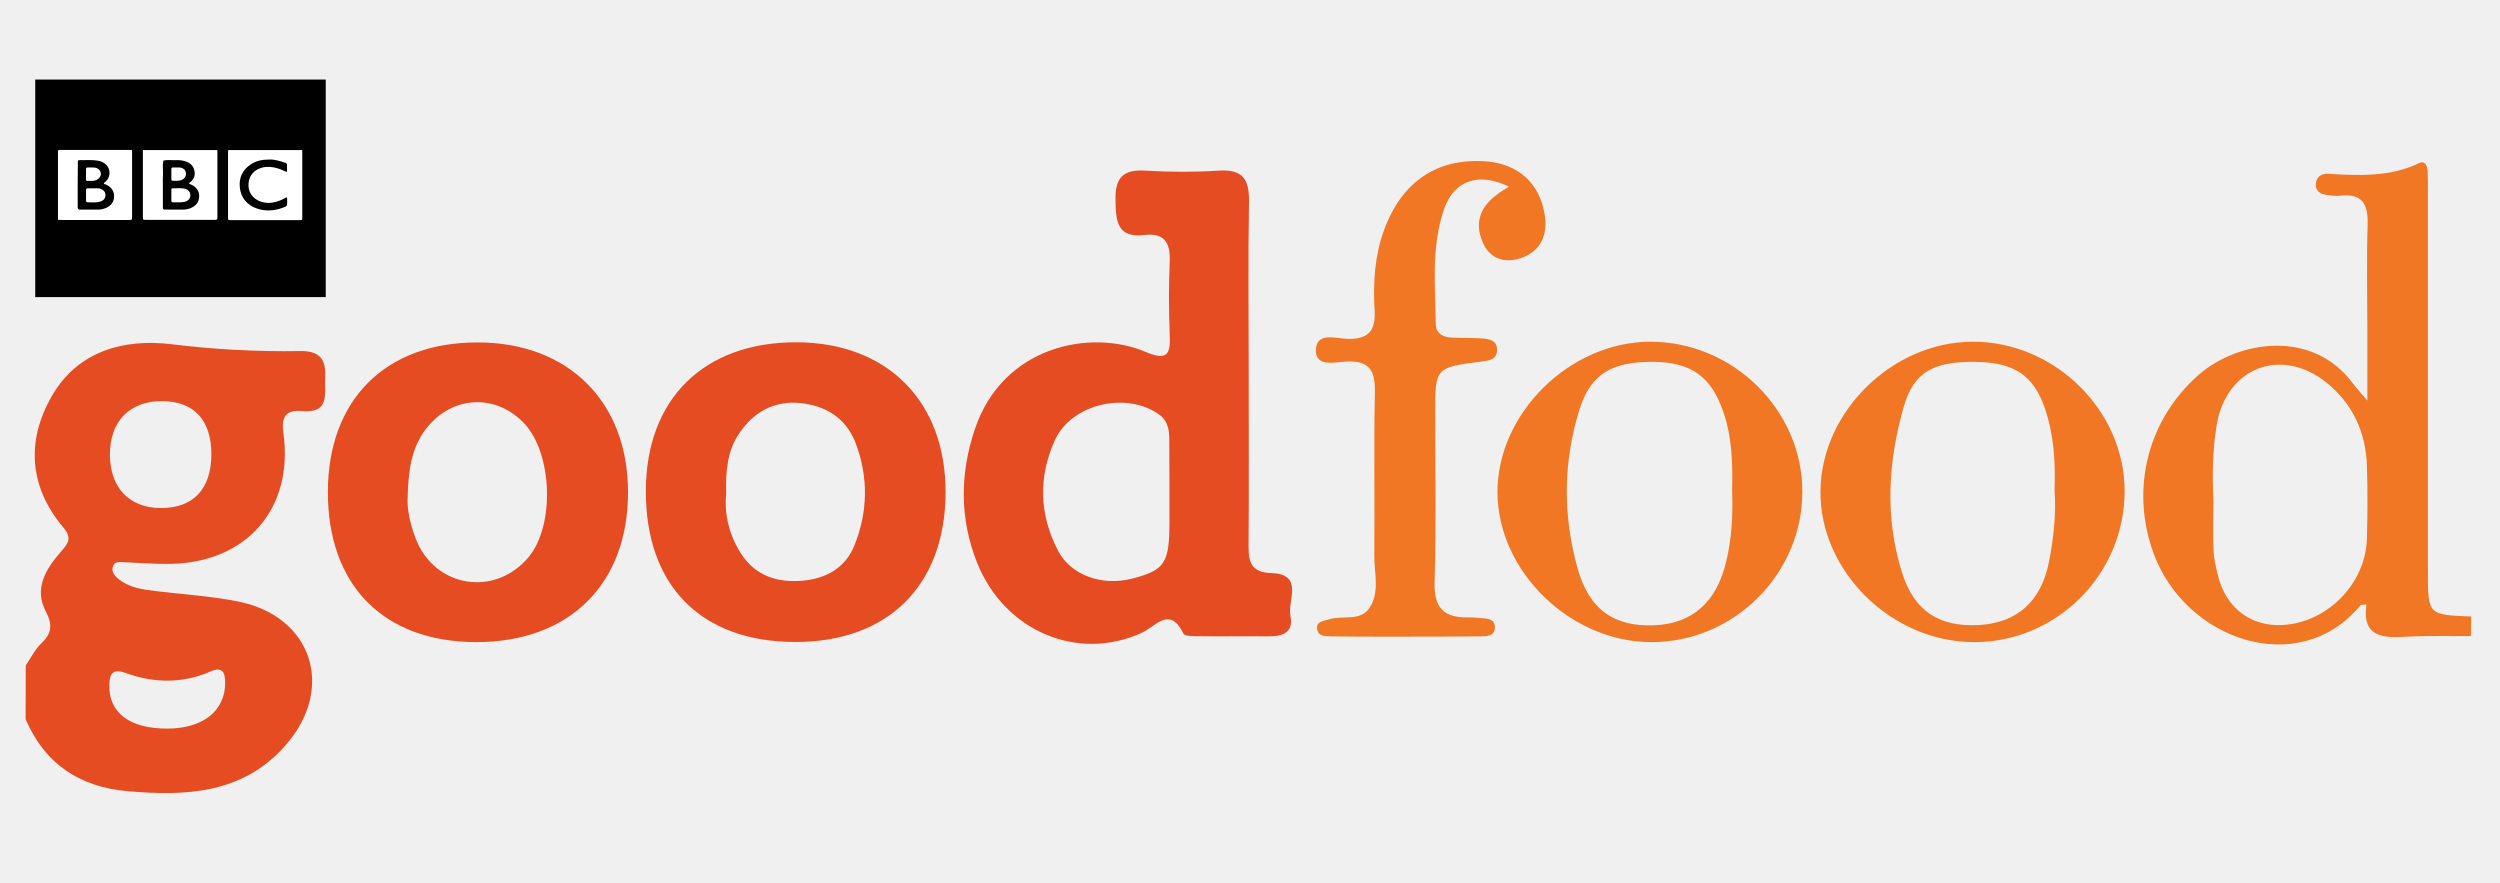
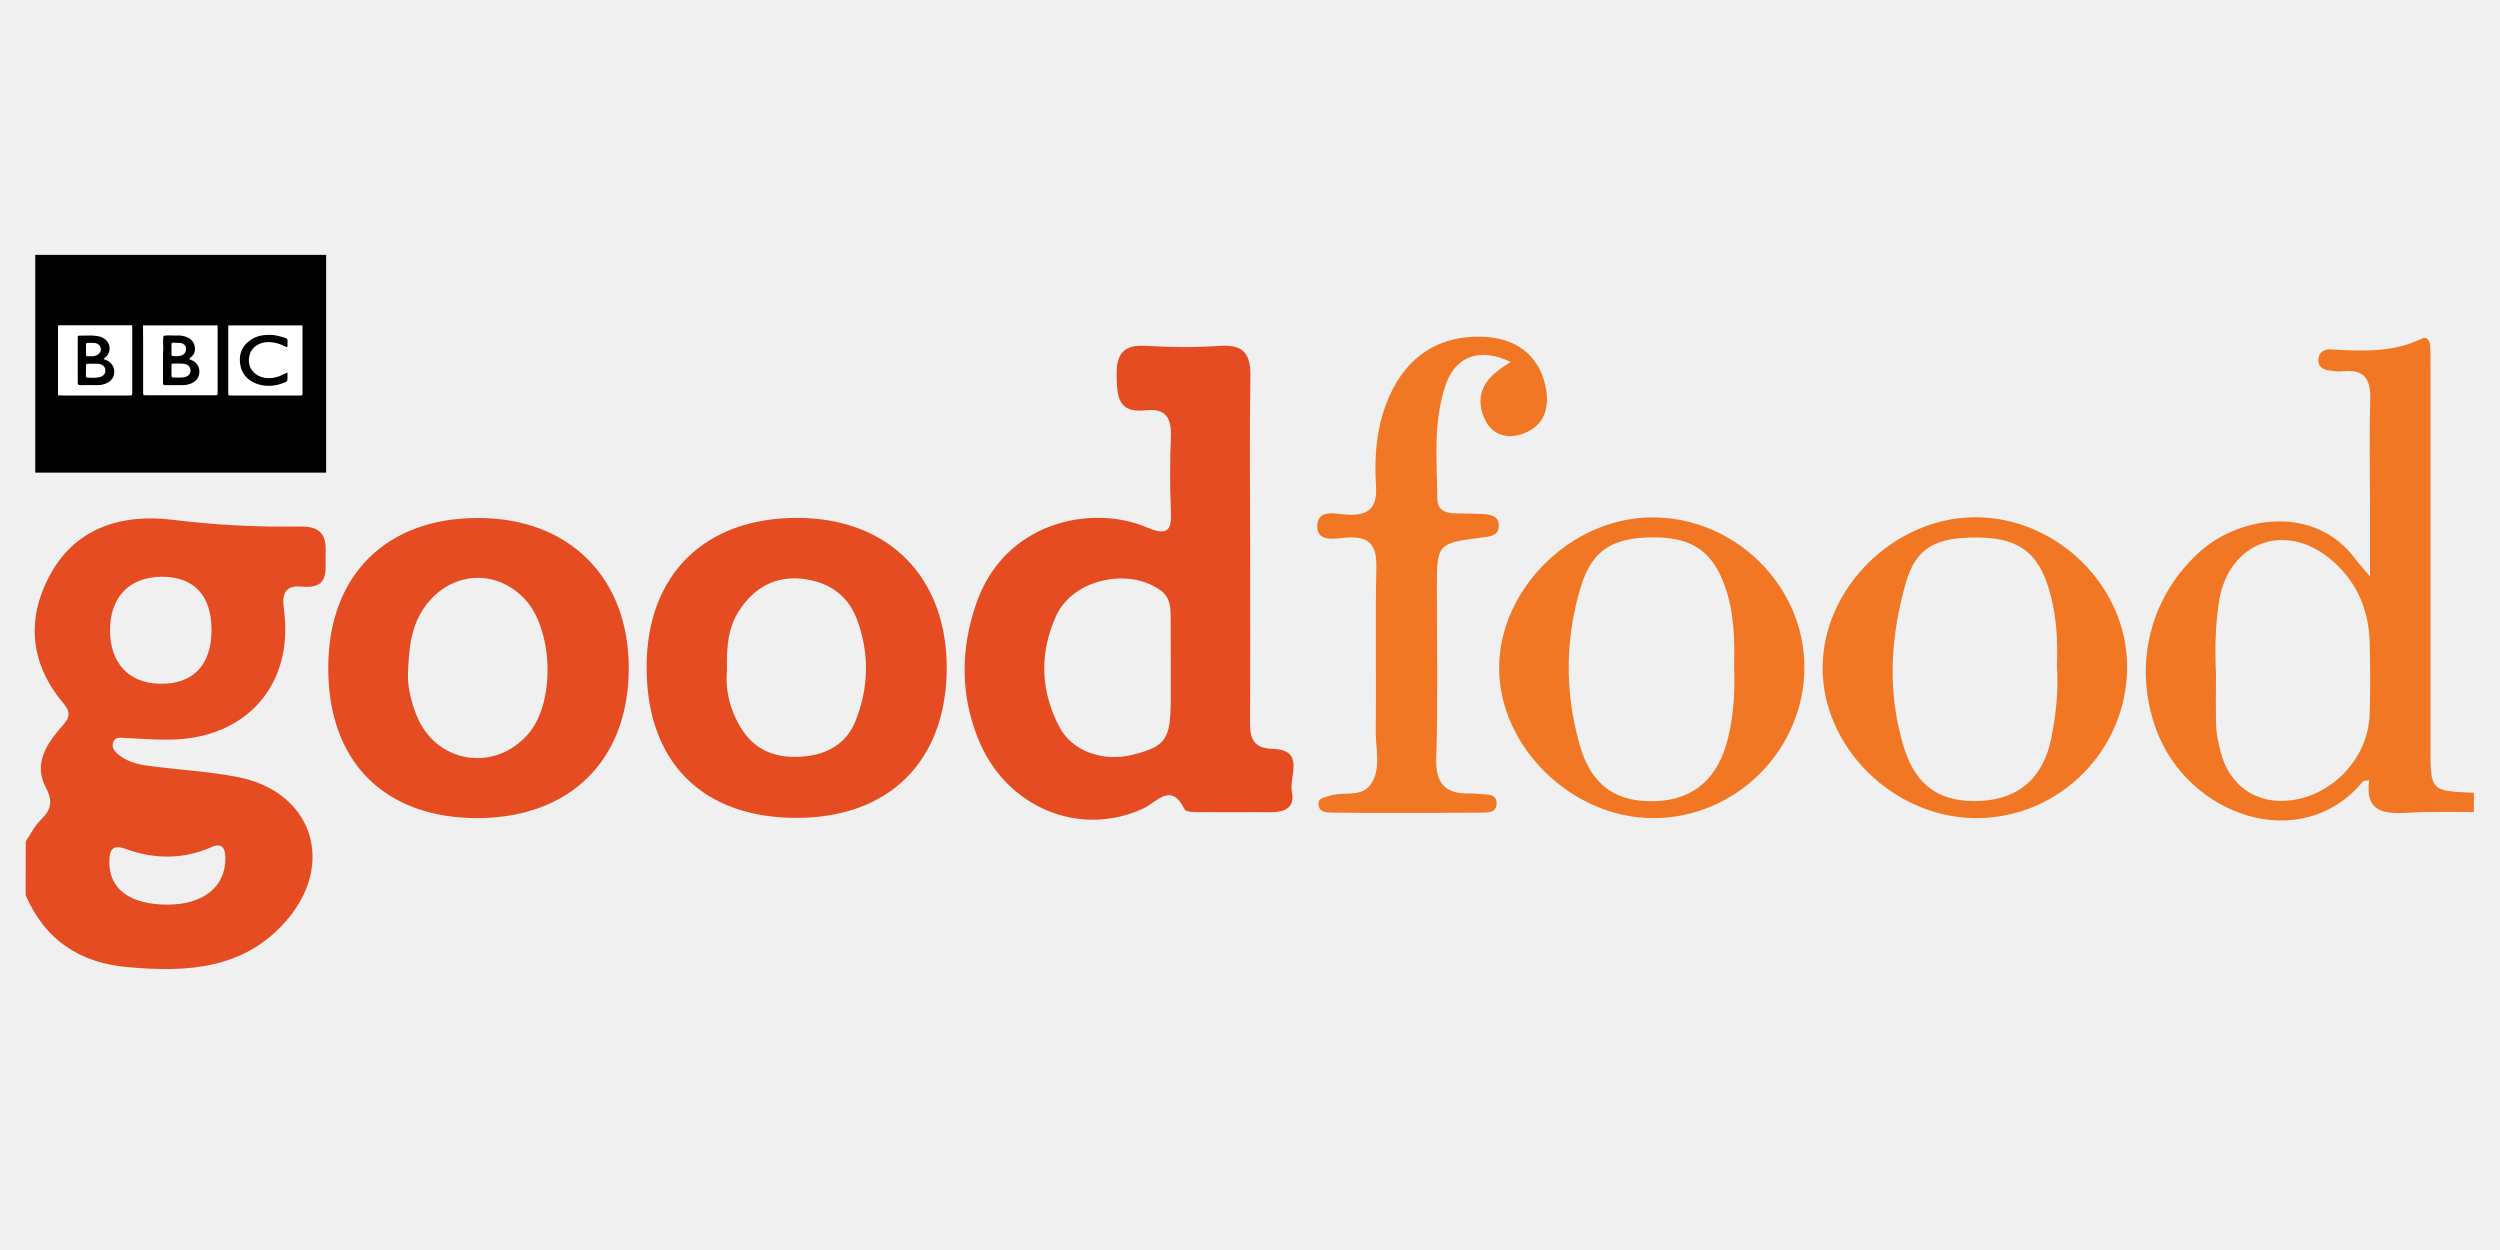
- <svg xmlns="http://www.w3.org/2000/svg" viewBox="0 0 173.76 61.35" class="portfolio-client">
-   <path fill="#E64C22" d="M1.79,46.25c0.35-0.51,0.63-1.1,1.07-1.52c0.72-0.69,0.82-1.28,0.33-2.22c-0.85-1.6-0.01-2.95,1.03-4.15 c0.47-0.54,0.84-0.92,0.19-1.69c-2.4-2.84-2.6-6.05-0.79-9.17c1.79-3.1,4.99-3.97,8.26-3.58c3,0.37,5.97,0.53,8.96,0.48 c1.34-0.02,1.83,0.52,1.76,1.82c-0.06,1.16,0.36,2.53-1.63,2.35c-1.13-0.1-1.43,0.42-1.27,1.56c0.71,5.2-2.53,8.94-7.79,9.06 c-1.07,0.02-2.15-0.06-3.22-0.11c-0.34-0.02-0.73-0.1-0.85,0.32c-0.11,0.37,0.15,0.65,0.42,0.86C9,40.85,9.9,40.97,10.8,41.08 c1.91,0.23,3.84,0.35,5.72,0.72c5.17,1.01,6.83,6.03,3.31,10.02c-2.95,3.35-6.9,3.53-10.96,3.17c-3.32-0.29-5.76-1.88-7.09-5.01 C1.79,48.74,1.79,47.49,1.79,46.25z M14.69,31.57c0-2.38-1.21-3.68-3.42-3.69c-2.26-0.01-3.64,1.4-3.63,3.73 c0.01,2.27,1.32,3.67,3.49,3.7C13.42,35.34,14.69,34,14.69,31.57z M11.65,50.64c2.47-0.01,4-1.24,4-3.19c0-0.71-0.2-1.14-0.99-0.79 c-1.97,0.86-3.95,0.83-5.94,0.11c-0.85-0.31-1.11,0.01-1.12,0.84C7.55,49.54,9.01,50.65,11.65,50.64z M86.79,25.93c0,4.02,0.02,8.04-0.01,12.06c-0.01,1.14,0.25,1.8,1.58,1.84c2.3,0.08,1.11,1.91,1.33,2.98 c0.24,1.16-0.56,1.43-1.55,1.42c-1.59-0.02-3.17,0.01-4.76-0.01c-0.39,0-1.03,0.01-1.13-0.19c-0.95-1.93-1.91-0.51-2.87-0.06 c-4.42,2.05-9.55-0.07-11.46-4.84c-1.22-3.05-1.22-6.17-0.16-9.31c1.94-5.77,8.03-6.99,11.87-5.36c1.52,0.65,1.73,0.15,1.67-1.2 c-0.07-1.7-0.07-3.4,0-5.1c0.05-1.26-0.35-1.99-1.73-1.83c-1.94,0.23-2.01-0.95-2.04-2.42c-0.03-1.55,0.52-2.15,2.08-2.05 c1.69,0.1,3.4,0.11,5.09,0c1.68-0.11,2.14,0.6,2.11,2.19C86.74,18,86.79,21.96,86.79,25.93z M81.28,34.17 C81.28,34.17,81.28,34.17,81.28,34.17c-0.01-1.19-0.01-2.38-0.01-3.57c0-0.69-0.07-1.34-0.72-1.8c-2.25-1.6-6.07-0.74-7.22,1.77 c-1.17,2.56-1.11,5.19,0.21,7.71c0.9,1.72,3.08,2.48,5.17,1.93c2.24-0.58,2.56-1.07,2.57-3.83C81.28,35.65,81.28,34.91,81.28,34.17z M22.79,34.17c0.01-6.39,4.01-10.38,10.41-10.37c6.31,0,10.45,4.13,10.45,10.41 c0,6.41-4.09,10.43-10.58,10.42C26.64,44.6,22.77,40.67,22.79,34.17z M28.33,34.63c-0.04,0.65,0.15,1.76,0.57,2.82 c1.32,3.4,5.5,4.07,7.84,1.27c1.85-2.22,1.66-7.29-0.36-9.35c-2.06-2.11-5.15-1.82-6.88,0.58C28.6,31.23,28.38,32.64,28.33,34.63z M55.27,44.62c-6.55-0.01-10.41-3.92-10.38-10.53c0.02-6.38,4.05-10.32,10.49-10.3 c6.33,0.03,10.38,4.14,10.34,10.49C65.68,40.71,61.71,44.63,55.27,44.62z M50.47,34.37c-0.13,1.34,0.19,2.81,1.05,4.13 c1.01,1.55,2.54,2.01,4.27,1.86c1.61-0.14,2.96-0.88,3.59-2.44c0.94-2.33,0.99-4.74,0.1-7.1c-0.67-1.77-2.1-2.64-3.9-2.81 c-1.77-0.16-3.18,0.61-4.18,2.08C50.55,31.31,50.43,32.71,50.47,34.37z" />
-   <path fill="#F17724" d="M171.74,44.21c-1.53,0.01-3.06-0.04-4.58,0.05c-1.66,0.1-3-0.06-2.68-2.25c-0.22,0.03-0.38,0.01-0.43,0.07 c-4.26,5.16-12.2,2.42-14.39-3.68c-1.6-4.45-0.38-9.25,3.17-12.36c2.68-2.34,7.88-3.23,10.72,0.63c0.2,0.27,0.43,0.51,0.99,1.17 c0-1.94,0-3.43,0-4.92c0-2.43-0.06-4.87,0.02-7.3c0.04-1.4-0.34-2.19-1.89-2.02c-0.33,0.04-0.68-0.01-1.01-0.06 c-0.42-0.07-0.75-0.28-0.7-0.79c0.05-0.49,0.42-0.69,0.84-0.67c2.15,0.12,4.29,0.24,6.33-0.74c0.43-0.21,0.58,0.2,0.6,0.57 c0.02,0.45,0.02,0.9,0.02,1.36c0,8.83,0,17.66,0,26.48c0,2.98,0,2.98,3.01,3.1C171.74,43.3,171.74,43.75,171.74,44.21z  M153.84,34.71c0,1.19-0.03,2.37,0.01,3.56c0.02,0.56,0.16,1.12,0.29,1.67c0.57,2.41,2.46,3.76,4.87,3.47 c2.96-0.35,5.41-2.97,5.5-5.96c0.05-1.69,0.05-3.39,0-5.09c-0.08-2.32-0.98-4.29-2.8-5.76c-3.14-2.53-6.94-1.06-7.63,2.87 C153.78,31.22,153.76,32.96,153.84,34.71z M104.88,12.97c-2.15-1.05-3.86-0.39-4.53,1.61c-0.87,2.58-0.6,5.26-0.56,7.92c0.01,0.72,0.53,0.94,1.16,0.97 c0.68,0.02,1.36,0.01,2.04,0.05c0.53,0.03,1.09,0.15,1.06,0.83c-0.02,0.68-0.6,0.71-1.12,0.78c-3.18,0.42-3.18,0.42-3.18,3.6 c0,3.91,0.08,7.82-0.04,11.72c-0.06,1.8,0.65,2.5,2.34,2.46c0.28-0.01,0.57,0.03,0.85,0.05c0.45,0.03,1,0.02,1,0.64 c-0.01,0.63-0.57,0.62-1.02,0.63c-2.15,0.02-4.3,0.02-6.45,0.02c-1.3,0-2.6,0-3.91-0.02c-0.39-0.01-0.88,0.01-0.97-0.48 c-0.1-0.55,0.4-0.57,0.77-0.69c0.95-0.32,2.2,0.16,2.85-0.79c0.75-1.09,0.34-2.43,0.35-3.65c0.04-3.79-0.04-7.59,0.04-11.38 c0.03-1.51-0.4-2.2-2.01-2.11c-0.75,0.04-2.07,0.39-2.09-0.74c-0.02-1.34,1.37-0.87,2.15-0.84c1.51,0.05,2.02-0.56,1.93-2.01 c-0.11-1.87,0-3.73,0.65-5.53c1.23-3.39,3.71-5.06,7.14-4.79c2.2,0.18,3.69,1.53,4.03,3.69c0.22,1.4-0.24,2.51-1.6,3.01 c-1.04,0.38-2.1,0.15-2.63-0.92c-0.66-1.33-0.36-2.53,0.87-3.44C104.23,13.37,104.47,13.23,104.88,12.97z M125.27,34.15c0.01,5.73-4.74,10.48-10.48,10.48c-5.63,0-10.67-4.89-10.71-10.38 c-0.03-5.5,5-10.48,10.61-10.5C120.44,23.74,125.26,28.48,125.27,34.15z M120.39,34.13c0.04-1.87,0.01-3.72-0.62-5.52 c-0.83-2.41-2.2-3.42-4.79-3.46c-2.93-0.04-4.43,0.83-5.21,3.34c-1.13,3.64-1.15,7.36-0.12,11.02c0.81,2.88,2.55,4.06,5.33,3.95 c2.65-0.11,4.34-1.62,5-4.44C120.37,37.4,120.45,35.77,120.39,34.13z M147.67,34.15c-0.01,5.76-4.7,10.47-10.44,10.48c-5.76,0.01-10.78-4.94-10.7-10.54 c0.07-5.49,5.01-10.33,10.58-10.34C142.81,23.74,147.68,28.53,147.67,34.15z M142.8,34.09c0.07-2.01-0.05-3.92-0.69-5.76 c-0.8-2.28-2.16-3.15-4.82-3.18c-2.89-0.03-4.28,0.7-4.97,3.11c-1.09,3.8-1.33,7.68-0.13,11.51c0.85,2.73,2.61,3.83,5.38,3.67 c2.63-0.16,4.29-1.63,4.84-4.37C142.73,37.41,142.92,35.72,142.8,34.09z" />
-   <linearGradient id="gf" gradientUnits="userSpaceOnUse" x1="-2.877" y1="25.118" x2="21.37" y2="6.197">
-     <stop offset="0" id="gf0" />
-     <stop offset="1" id="gf1" />
+ <svg xmlns="http://www.w3.org/2000/svg" version="1.1" id="Layer_1" class="portfolio-client" x="0px" y="0px" viewBox="0 0 200 100" enable-background="new 0 0 200 100" xml:space="preserve">
+   <path fill="#E64C22" d="M2.06,67.31c0.4-0.59,0.73-1.27,1.23-1.75c0.83-0.8,0.94-1.48,0.38-2.56c-0.98-1.84-0.01-3.4,1.19-4.78  c0.54-0.62,0.97-1.06,0.22-1.95C2.31,53,2.08,49.3,4.17,45.7c2.06-3.57,5.75-4.58,9.52-4.13c3.46,0.43,6.88,0.61,10.33,0.55  c1.54-0.02,2.11,0.6,2.03,2.1c-0.07,1.34,0.41,2.92-1.88,2.71c-1.3-0.12-1.65,0.48-1.46,1.8c0.82,5.99-2.92,10.3-8.98,10.44  c-1.23,0.02-2.48-0.07-3.71-0.13c-0.39-0.02-0.84-0.12-0.98,0.37c-0.13,0.43,0.17,0.75,0.48,0.99c0.85,0.68,1.89,0.82,2.93,0.94  c2.2,0.27,4.43,0.4,6.59,0.83c5.96,1.16,7.87,6.95,3.81,11.55c-3.4,3.86-7.95,4.07-12.63,3.65c-3.83-0.33-6.64-2.17-8.17-5.77  C2.06,70.18,2.06,68.74,2.06,67.31z M16.92,50.39c0-2.74-1.39-4.24-3.94-4.25c-2.6-0.01-4.19,1.61-4.18,4.3  c0.01,2.62,1.52,4.23,4.02,4.26C15.46,54.74,16.92,53.19,16.92,50.39z M13.42,72.37c2.85-0.01,4.61-1.43,4.61-3.68  c0-0.82-0.23-1.31-1.14-0.91c-2.27,0.99-4.55,0.96-6.85,0.13c-0.98-0.36-1.28,0.01-1.29,0.97C8.69,71.1,10.38,72.38,13.42,72.37z   M100.01,43.89c0,4.63,0.02,9.27-0.01,13.9c-0.01,1.31,0.29,2.07,1.82,2.12c2.65,0.09,1.28,2.2,1.53,3.43  c0.28,1.34-0.65,1.65-1.79,1.64c-1.83-0.02-3.65,0.01-5.49-0.01c-0.45,0-1.19,0.01-1.3-0.22c-1.09-2.22-2.2-0.59-3.31-0.07  c-5.09,2.36-11.01-0.08-13.21-5.58c-1.41-3.51-1.41-7.11-0.18-10.73c2.24-6.65,9.25-8.06,13.68-6.18c1.75,0.75,1.99,0.17,1.92-1.38  c-0.08-1.96-0.08-3.92,0-5.88c0.06-1.45-0.4-2.29-1.99-2.11c-2.24,0.27-2.32-1.09-2.35-2.79c-0.03-1.79,0.6-2.48,2.4-2.36  c1.95,0.12,3.92,0.13,5.87,0c1.94-0.13,2.47,0.69,2.43,2.52C99.95,34.76,100.01,39.32,100.01,43.89z M93.66,53.39L93.66,53.39  c-0.01-1.37-0.01-2.74-0.01-4.11c0-0.8-0.08-1.54-0.83-2.07c-2.59-1.84-7-0.85-8.32,2.04c-1.35,2.95-1.28,5.98,0.24,8.89  c1.04,1.98,3.55,2.86,5.96,2.22c2.58-0.67,2.95-1.23,2.96-4.41C93.66,55.1,93.66,54.24,93.66,53.39z M26.26,53.39  c0.01-7.36,4.62-11.96,12-11.95c7.27,0,12.04,4.76,12.04,12c0,7.39-4.71,12.02-12.19,12.01C30.69,65.41,26.23,60.88,26.26,53.39z   M32.64,53.92c-0.05,0.75,0.17,2.03,0.66,3.25c1.52,3.92,6.34,4.69,9.03,1.46c2.13-2.56,1.91-8.4-0.41-10.77  c-2.37-2.43-5.93-2.1-7.93,0.67C32.95,50,32.7,51.63,32.64,53.92z M63.69,65.43c-7.55-0.01-12-4.52-11.96-12.13  c0.02-7.35,4.67-11.89,12.09-11.87c7.29,0.03,11.96,4.77,11.92,12.09C75.68,60.93,71.11,65.44,63.69,65.43z M58.16,53.62  c-0.15,1.54,0.22,3.24,1.21,4.76c1.16,1.79,2.93,2.32,4.92,2.14c1.86-0.16,3.41-1.01,4.14-2.81c1.08-2.69,1.14-5.46,0.12-8.18  c-0.77-2.04-2.42-3.04-4.49-3.24c-2.04-0.18-3.66,0.7-4.82,2.4C58.25,50.09,58.11,51.71,58.16,53.62z" />
+   <path fill="#F17724" d="M197.91,64.96c-1.76,0.01-3.53-0.05-5.28,0.06c-1.91,0.12-3.46-0.07-3.09-2.59  c-0.25,0.03-0.44,0.01-0.5,0.08c-4.91,5.95-14.06,2.79-16.58-4.24c-1.84-5.13-0.44-10.66,3.65-14.24c3.09-2.7,9.08-3.72,12.35,0.73  c0.23,0.31,0.5,0.59,1.14,1.35c0-2.24,0-3.95,0-5.67c0-2.8-0.07-5.61,0.02-8.41c0.05-1.61-0.39-2.52-2.18-2.33  c-0.38,0.05-0.78-0.01-1.16-0.07c-0.48-0.08-0.86-0.32-0.81-0.91c0.06-0.56,0.48-0.8,0.97-0.77c2.48,0.14,4.94,0.28,7.29-0.85  c0.5-0.24,0.67,0.23,0.69,0.66c0.02,0.52,0.02,1.04,0.02,1.57c0,10.18,0,20.35,0,30.52c0,3.43,0,3.43,3.47,3.57  C197.91,63.91,197.91,64.43,197.91,64.96z M177.28,54.01c0,1.37-0.03,2.73,0.01,4.1c0.02,0.65,0.18,1.29,0.33,1.92  c0.66,2.78,2.83,4.33,5.61,4c3.41-0.4,6.23-3.42,6.34-6.87c0.06-1.95,0.06-3.91,0-5.87c-0.09-2.67-1.13-4.94-3.23-6.64  c-3.62-2.92-8-1.22-8.79,3.31C177.21,49.99,177.19,52,177.28,54.01z M120.86,28.96c-2.48-1.21-4.45-0.45-5.22,1.86  c-1,2.97-0.69,6.06-0.65,9.13c0.01,0.83,0.61,1.08,1.34,1.12c0.78,0.02,1.57,0.01,2.35,0.06c0.61,0.03,1.26,0.17,1.22,0.96  c-0.02,0.78-0.69,0.82-1.29,0.9c-3.66,0.48-3.66,0.48-3.66,4.15c0,4.51,0.09,9.01-0.05,13.51c-0.07,2.07,0.75,2.88,2.7,2.83  c0.32-0.01,0.66,0.03,0.98,0.06c0.52,0.03,1.15,0.02,1.15,0.74c-0.01,0.73-0.66,0.71-1.18,0.73c-2.48,0.02-4.96,0.02-7.43,0.02  c-1.5,0-3,0-4.51-0.02c-0.45-0.01-1.01,0.01-1.12-0.55c-0.12-0.63,0.46-0.66,0.89-0.8c1.09-0.37,2.54,0.18,3.28-0.91  c0.86-1.26,0.39-2.8,0.4-4.21c0.05-4.37-0.05-8.75,0.05-13.11c0.03-1.74-0.46-2.54-2.32-2.43c-0.86,0.05-2.39,0.45-2.41-0.85  c-0.02-1.54,1.58-1,2.48-0.97c1.74,0.06,2.33-0.65,2.22-2.32c-0.13-2.15,0-4.3,0.75-6.37c1.42-3.91,4.28-5.83,8.23-5.52  c2.54,0.21,4.25,1.76,4.64,4.25c0.25,1.61-0.28,2.89-1.84,3.47c-1.2,0.44-2.42,0.17-3.03-1.06c-0.76-1.53-0.41-2.92,1-3.96  C120.11,29.42,120.38,29.26,120.86,28.96z M144.35,53.37c0.01,6.6-5.46,12.08-12.08,12.08c-6.49,0-12.3-5.64-12.34-11.96  c-0.03-6.34,5.76-12.08,12.23-12.1C138.79,41.37,144.34,46.83,144.35,53.37z M138.73,53.34c0.05-2.15,0.01-4.29-0.71-6.36  c-0.96-2.78-2.54-3.94-5.52-3.99c-3.38-0.05-5.11,0.96-6,3.85c-1.3,4.19-1.33,8.48-0.14,12.7c0.93,3.32,2.94,4.68,6.14,4.55  c3.05-0.13,5-1.87,5.76-5.12C138.71,57.11,138.8,55.23,138.73,53.34z M170.17,53.37c-0.01,6.64-5.42,12.07-12.03,12.08  c-6.64,0.01-12.42-5.69-12.33-12.15c0.08-6.33,5.77-11.9,12.19-11.92C164.57,41.37,170.18,46.89,170.17,53.37z M164.56,53.3  c0.08-2.32-0.06-4.52-0.8-6.64c-0.92-2.63-2.49-3.63-5.55-3.66c-3.33-0.03-4.93,0.81-5.73,3.58c-1.26,4.38-1.53,8.85-0.15,13.26  c0.98,3.15,3.01,4.41,6.2,4.23c3.03-0.18,4.94-1.88,5.58-5.04C164.48,57.12,164.69,55.18,164.56,53.3z" />
+   <linearGradient id="SVGID_1_" gradientUnits="userSpaceOnUse" x1="-720.743" y1="90.461" x2="-477.987" y2="279.901" gradientTransform="matrix(0.1151 0 0 -0.1151 79.6409 53.3753)">
+     <stop offset="0" style="stop-color:#000000" />
+     <stop offset="1" style="stop-color:#000000" />
  </linearGradient>
-   <rect x="2.45" y="5.53" fill="url(#gf)" width="20.19" height="15.12" />
-   <path fill="#FFF" d="M15.86,10.43c1.71,0,3.43,0,5.14,0c0,0.05,0.01,0.1,0.01,0.16c0,1.5,0,3,0,4.5c0,0.21,0,0.21-0.22,0.21 c-1.57,0-3.15,0-4.72,0c-0.22,0-0.22,0-0.22-0.22c0-1.49,0-2.98,0-4.47C15.85,10.54,15.86,10.48,15.86,10.43z M18.7,11.09 c-0.51,0-0.87,0.09-1.23,0.31c-0.6,0.38-0.88,0.94-0.8,1.64c0.08,0.7,0.48,1.19,1.15,1.44c0.61,0.22,1.23,0.18,1.83-0.04 c0.31-0.11,0.31-0.12,0.31-0.45c0-0.04,0-0.08,0-0.11c0-0.19,0-0.19-0.16-0.1c-0.44,0.23-0.9,0.38-1.41,0.3 c-0.64-0.1-1.1-0.56-1.12-1.15c-0.03-1.03,0.84-1.38,1.5-1.33c0.38,0.03,0.73,0.15,1.07,0.32c0.08,0.04,0.11,0.03,0.11-0.07 c0-0.12,0-0.25,0-0.37c0-0.09-0.04-0.13-0.11-0.16C19.46,11.19,19.09,11.07,18.7,11.09z M9.93,10.43c1.72,0,3.44,0,5.17,0c0,0.03,0.01,0.06,0.01,0.08c0,1.53,0,3.06,0,4.59 c0,0.17-0.01,0.18-0.21,0.18c-1.58,0-3.17,0-4.75,0c-0.22,0-0.22,0-0.22-0.22c0-1.17,0-2.34,0-3.52 C9.93,11.17,9.93,10.8,9.93,10.43z M11.32,12.83c0,0.52,0,1.03,0,1.55c0,0.17,0.02,0.19,0.18,0.19c0.4,0,0.8,0,1.21,0 c0.2,0,0.39-0.04,0.58-0.12c0.25-0.11,0.44-0.29,0.52-0.56c0.13-0.46-0.09-0.89-0.55-1.07c-0.16-0.06-0.16-0.06-0.02-0.17 c0.26-0.21,0.34-0.48,0.27-0.8c-0.1-0.43-0.43-0.61-0.83-0.69c-0.13-0.02-0.25-0.04-0.38-0.03c-0.31,0.02-0.63-0.04-0.94,0.03 c-0.08,0.32-0.02,0.64-0.03,0.96C11.31,12.34,11.32,12.59,11.32,12.83z M4.03,15.28c0-1.58,0-3.17,0-4.75c0-0.09,0.02-0.11,0.11-0.11c1.68,0,3.35,0,5.03,0 c0,0.06,0.01,0.11,0.01,0.17c0,1.49,0,2.98,0,4.47c0,0.22,0,0.23-0.23,0.23c-1.51,0-3.02,0-4.54,0 C4.28,15.29,4.16,15.28,4.03,15.28z M5.4,12.84c0,0.52,0,1.04,0,1.56c0,0.12,0.04,0.17,0.17,0.17c0.42-0.01,0.84,0,1.26,0 c0.17,0,0.34-0.04,0.5-0.1c0.4-0.16,0.61-0.46,0.6-0.85c0-0.36-0.23-0.66-0.61-0.81c-0.04-0.02-0.1-0.01-0.1-0.06 c-0.01-0.05,0.05-0.06,0.08-0.09c0.38-0.3,0.42-0.85,0.09-1.2c-0.18-0.18-0.4-0.27-0.64-0.3c-0.38-0.06-0.76-0.02-1.15-0.03 c-0.19,0-0.19,0-0.19,0.19C5.4,11.82,5.4,12.33,5.4,12.84z M11.91,13.58c0-0.13,0-0.25,0-0.38c0-0.06,0.01-0.11,0.08-0.11c0.28,0,0.56-0.03,0.83,0.02 c0.27,0.06,0.41,0.23,0.41,0.46c0,0.24-0.16,0.41-0.42,0.46c-0.27,0.06-0.54,0.02-0.8,0.03c-0.08,0-0.1-0.05-0.1-0.12 C11.91,13.82,11.91,13.7,11.91,13.58z M12.26,11.64c0.11,0,0.23-0.01,0.34,0.02c0.17,0.05,0.29,0.15,0.32,0.34c0.03,0.2-0.05,0.37-0.22,0.47 c-0.23,0.13-0.47,0.1-0.72,0.09c-0.06,0-0.07-0.05-0.07-0.1c0-0.24,0-0.47,0-0.71c0-0.08,0.03-0.11,0.11-0.11 C12.1,11.64,12.18,11.64,12.26,11.64z M5.98,13.56c0-0.12,0-0.24,0-0.35c0-0.08,0.03-0.12,0.12-0.12c0.24,0,0.47,0,0.71,0c0.01,0,0.02,0,0.03,0 c0.3,0.04,0.49,0.22,0.49,0.46c0.01,0.25-0.17,0.44-0.48,0.49c-0.25,0.05-0.51,0.02-0.76,0.02c-0.08,0-0.11-0.05-0.11-0.12 C5.98,13.82,5.98,13.69,5.98,13.56z M5.98,12.1c0-0.12,0-0.24,0-0.35c0-0.08,0.04-0.11,0.11-0.11c0.16,0,0.32-0.01,0.48,0.01 c0.24,0.02,0.41,0.18,0.44,0.39c0.02,0.2-0.11,0.39-0.33,0.48c-0.2,0.08-0.41,0.05-0.62,0.05c-0.08,0-0.09-0.06-0.09-0.12 C5.98,12.33,5.98,12.21,5.98,12.1C5.98,12.1,5.98,12.1,5.98,12.1z" />
+   <rect x="2.82" y="20.39" fill="url(#SVGID_1_)" width="23.27" height="17.42" />
+   <path fill="#FFFFFF" d="M18.27,26.03c1.97,0,3.95,0,5.92,0c0,0.06,0.01,0.12,0.01,0.18c0,1.73,0,3.46,0,5.19  c0,0.24,0,0.24-0.25,0.24c-1.81,0-3.63,0-5.44,0c-0.25,0-0.25,0-0.25-0.25c0-1.72,0-3.43,0-5.15  C18.26,26.16,18.27,26.09,18.27,26.03z M21.54,26.79c-0.59,0-1,0.1-1.42,0.36c-0.69,0.44-1.01,1.08-0.92,1.89s0.55,1.37,1.33,1.66  c0.7,0.25,1.42,0.21,2.11-0.05C23,30.53,23,30.51,23,30.13c0-0.05,0-0.09,0-0.13c0-0.22,0-0.22-0.18-0.12  c-0.51,0.27-1.04,0.44-1.62,0.35c-0.74-0.12-1.27-0.65-1.29-1.33c-0.03-1.19,0.97-1.59,1.73-1.53c0.44,0.03,0.84,0.17,1.23,0.37  c0.09,0.05,0.13,0.03,0.13-0.08c0-0.14,0-0.29,0-0.43c0-0.1-0.05-0.15-0.13-0.18C22.42,26.91,21.99,26.77,21.54,26.79z M11.44,26.03  c1.98,0,3.96,0,5.96,0c0,0.03,0.01,0.07,0.01,0.09c0,1.76,0,3.53,0,5.29c0,0.2-0.01,0.21-0.24,0.21c-1.82,0-3.65,0-5.47,0  c-0.25,0-0.25,0-0.25-0.25c0-1.35,0-2.7,0-4.06C11.44,26.88,11.44,26.46,11.44,26.03z M13.04,28.8c0,0.6,0,1.19,0,1.79  c0,0.2,0.02,0.22,0.21,0.22c0.46,0,0.92,0,1.39,0c0.23,0,0.45-0.05,0.67-0.14c0.29-0.13,0.51-0.33,0.6-0.65  c0.15-0.53-0.1-1.03-0.63-1.23c-0.18-0.07-0.18-0.07-0.02-0.2c0.3-0.24,0.39-0.55,0.31-0.92c-0.12-0.5-0.5-0.7-0.96-0.8  c-0.15-0.02-0.29-0.05-0.44-0.03c-0.36,0.02-0.73-0.05-1.08,0.03c-0.09,0.37-0.02,0.74-0.03,1.11  C13.03,28.23,13.04,28.52,13.04,28.8z M4.64,31.62c0-1.82,0-3.65,0-5.47c0-0.1,0.02-0.13,0.13-0.13c1.94,0,3.86,0,5.8,0  c0,0.07,0.01,0.13,0.01,0.2c0,1.72,0,3.43,0,5.15c0,0.25,0,0.27-0.27,0.27c-1.74,0-3.48,0-5.23,0C4.93,31.63,4.79,31.62,4.64,31.62z   M6.22,28.81c0,0.6,0,1.2,0,1.8c0,0.14,0.05,0.2,0.2,0.2c0.48-0.01,0.97,0,1.45,0c0.2,0,0.39-0.05,0.58-0.12  c0.46-0.18,0.7-0.53,0.69-0.98c0-0.41-0.27-0.76-0.7-0.93c-0.05-0.02-0.12-0.01-0.12-0.07c-0.01-0.06,0.06-0.07,0.09-0.1  c0.44-0.35,0.48-0.98,0.1-1.38c-0.21-0.21-0.46-0.31-0.74-0.35c-0.44-0.07-0.88-0.02-1.33-0.03c-0.22,0-0.22,0-0.22,0.22  C6.22,27.63,6.22,28.22,6.22,28.81z M13.72,29.66c0-0.15,0-0.29,0-0.44c0-0.07,0.01-0.13,0.09-0.13c0.32,0,0.65-0.03,0.96,0.02  c0.31,0.07,0.47,0.27,0.47,0.53c0,0.28-0.18,0.47-0.48,0.53c-0.31,0.07-0.62,0.02-0.92,0.03c-0.09,0-0.12-0.06-0.12-0.14  C13.72,29.94,13.72,29.8,13.72,29.66z M14.12,27.43c0.13,0,0.27-0.01,0.39,0.02c0.2,0.06,0.33,0.17,0.37,0.39  c0.03,0.23-0.06,0.43-0.25,0.54c-0.27,0.15-0.54,0.12-0.83,0.1c-0.07,0-0.08-0.06-0.08-0.12c0-0.28,0-0.54,0-0.82  c0-0.09,0.03-0.13,0.13-0.13S14.03,27.43,14.12,27.43z M6.88,29.64c0-0.14,0-0.28,0-0.4c0-0.09,0.03-0.14,0.14-0.14  c0.28,0,0.54,0,0.82,0c0.01,0,0.02,0,0.03,0c0.35,0.05,0.56,0.25,0.56,0.53c0.01,0.29-0.2,0.51-0.55,0.56  c-0.29,0.06-0.59,0.02-0.88,0.02c-0.09,0-0.13-0.06-0.13-0.14C6.88,29.94,6.88,29.79,6.88,29.64z M6.88,27.96c0-0.14,0-0.28,0-0.4  c0-0.09,0.05-0.13,0.13-0.13c0.18,0,0.37-0.01,0.55,0.01c0.28,0.02,0.47,0.21,0.51,0.45c0.02,0.23-0.13,0.45-0.38,0.55  c-0.23,0.09-0.47,0.06-0.71,0.06c-0.09,0-0.1-0.07-0.1-0.14C6.88,28.22,6.88,28.08,6.88,27.96L6.88,27.96z" />
</svg>
